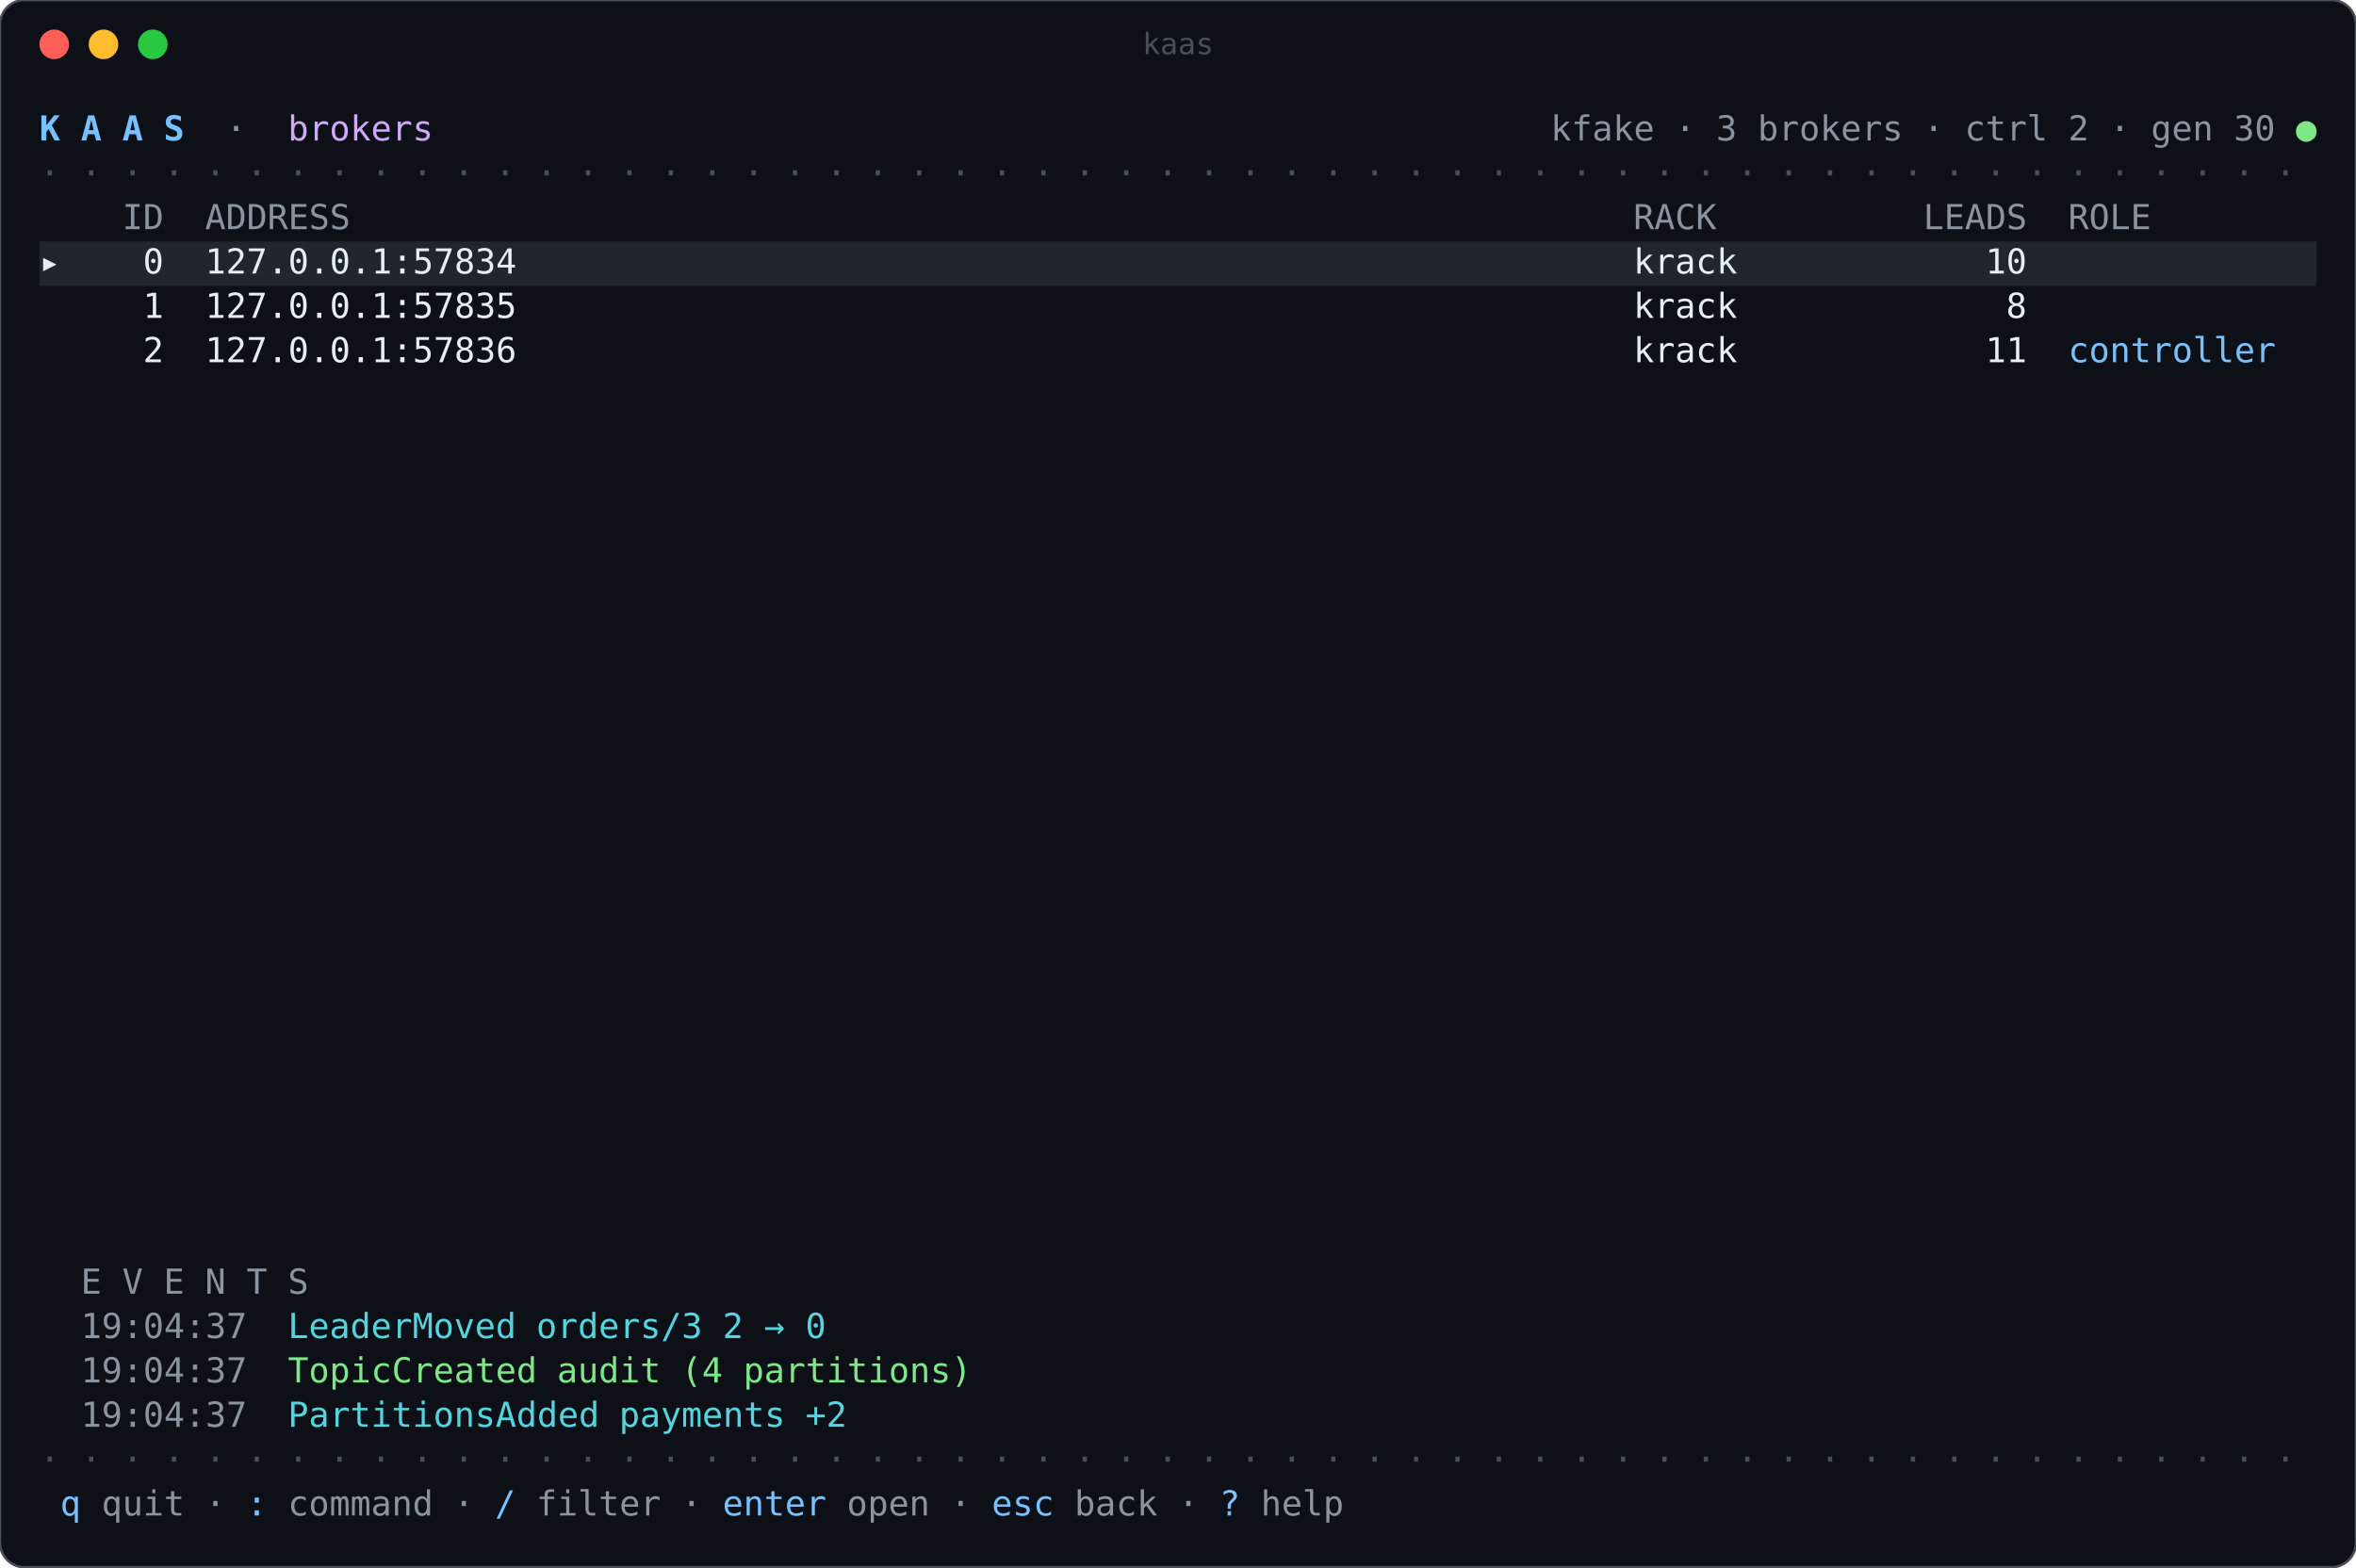
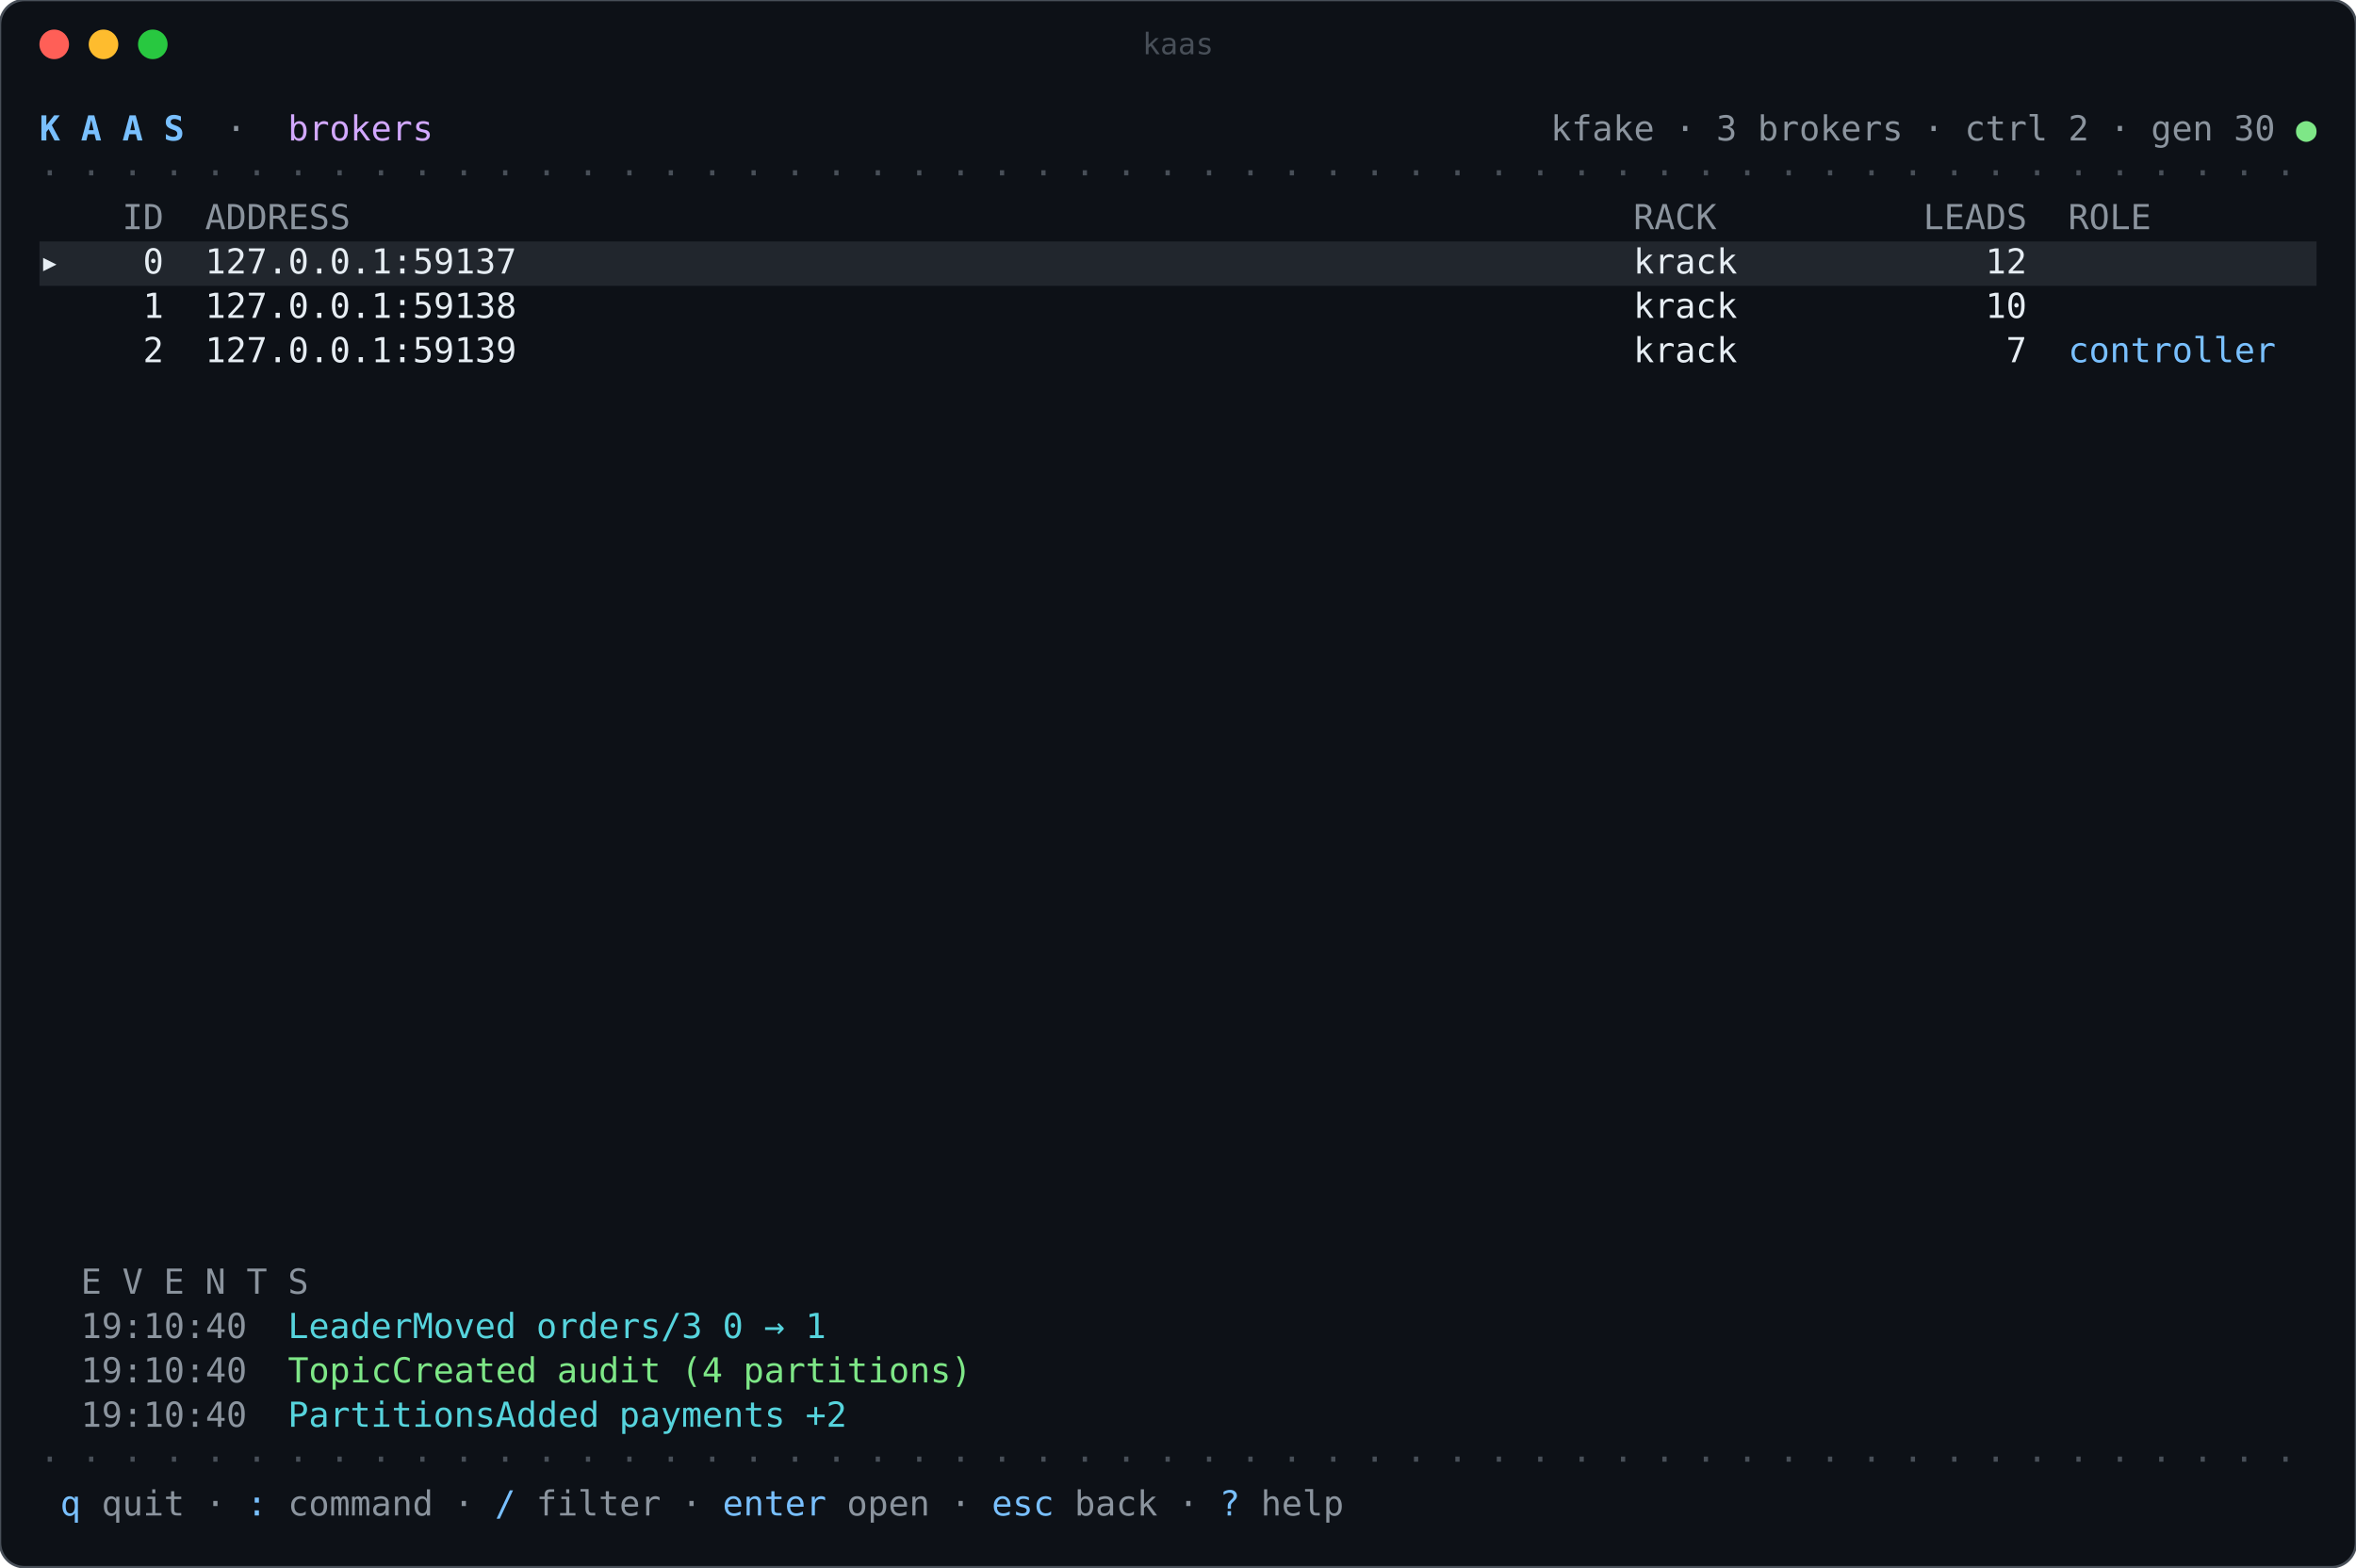
<svg xmlns="http://www.w3.org/2000/svg" width="956" height="636" viewBox="0 0 956 636" role="img" aria-label="kaas">
  <rect width="100%" height="100%" rx="10" fill="#0d1117" stroke="#484f58" />
  <circle cx="22" cy="18" r="6" fill="#ff5f57" />
  <circle cx="42" cy="18" r="6" fill="#febc2e" />
  <circle cx="62" cy="18" r="6" fill="#28c840" />
  <text x="478" y="22" fill="#484f58" font-family="ui-monospace,SFMono-Regular,Menlo,Consolas,monospace" font-size="12" text-anchor="middle">kaas</text>
  <g font-family="ui-monospace,SFMono-Regular,Menlo,Consolas,'DejaVu Sans Mono',monospace" font-size="14" xml:space="preserve">
    <text x="16.0" y="57.0" fill="#79c0ff" font-weight="bold" textLength="8.4" lengthAdjust="spacingAndGlyphs">K</text>
    <text x="32.8" y="57.0" fill="#79c0ff" font-weight="bold" textLength="8.4" lengthAdjust="spacingAndGlyphs">A</text>
    <text x="49.6" y="57.0" fill="#79c0ff" font-weight="bold" textLength="8.4" lengthAdjust="spacingAndGlyphs">A</text>
    <text x="66.4" y="57.0" fill="#79c0ff" font-weight="bold" textLength="8.4" lengthAdjust="spacingAndGlyphs">S</text>
    <text x="91.6" y="57.0" fill="#8b949e" textLength="8.4" lengthAdjust="spacingAndGlyphs">·</text>
    <text x="116.8" y="57.0" fill="#d2a8ff" textLength="58.8" lengthAdjust="spacingAndGlyphs">brokers</text>
    <text x="629.2" y="57.0" fill="#8b949e" textLength="42.0" lengthAdjust="spacingAndGlyphs">kfake</text>
    <text x="679.6" y="57.0" fill="#8b949e" textLength="8.4" lengthAdjust="spacingAndGlyphs">·</text>
    <text x="696.4" y="57.0" fill="#8b949e" textLength="8.4" lengthAdjust="spacingAndGlyphs">3</text>
    <text x="713.2" y="57.0" fill="#8b949e" textLength="58.8" lengthAdjust="spacingAndGlyphs">brokers</text>
    <text x="780.4" y="57.0" fill="#8b949e" textLength="8.4" lengthAdjust="spacingAndGlyphs">·</text>
    <text x="797.2" y="57.0" fill="#8b949e" textLength="33.6" lengthAdjust="spacingAndGlyphs">ctrl</text>
    <text x="839.2" y="57.0" fill="#8b949e" textLength="8.4" lengthAdjust="spacingAndGlyphs">2</text>
    <text x="856.0" y="57.0" fill="#8b949e" textLength="8.4" lengthAdjust="spacingAndGlyphs">·</text>
    <text x="872.8" y="57.0" fill="#8b949e" textLength="25.2" lengthAdjust="spacingAndGlyphs">gen</text>
    <text x="906.4" y="57.0" fill="#8b949e" textLength="16.8" lengthAdjust="spacingAndGlyphs">30</text>
    <text x="931.6" y="57.0" fill="#7ee787" textLength="8.4" lengthAdjust="spacingAndGlyphs">●</text>
    <text x="16.0" y="75.0" fill="#484f58" textLength="8.4" lengthAdjust="spacingAndGlyphs">·</text>
    <text x="32.8" y="75.0" fill="#484f58" textLength="8.4" lengthAdjust="spacingAndGlyphs">·</text>
    <text x="49.6" y="75.0" fill="#484f58" textLength="8.4" lengthAdjust="spacingAndGlyphs">·</text>
    <text x="66.4" y="75.0" fill="#484f58" textLength="8.4" lengthAdjust="spacingAndGlyphs">·</text>
    <text x="83.2" y="75.0" fill="#484f58" textLength="8.4" lengthAdjust="spacingAndGlyphs">·</text>
    <text x="100.0" y="75.0" fill="#484f58" textLength="8.4" lengthAdjust="spacingAndGlyphs">·</text>
    <text x="116.8" y="75.0" fill="#484f58" textLength="8.4" lengthAdjust="spacingAndGlyphs">·</text>
    <text x="133.6" y="75.0" fill="#484f58" textLength="8.4" lengthAdjust="spacingAndGlyphs">·</text>
    <text x="150.4" y="75.0" fill="#484f58" textLength="8.4" lengthAdjust="spacingAndGlyphs">·</text>
    <text x="167.2" y="75.0" fill="#484f58" textLength="8.4" lengthAdjust="spacingAndGlyphs">·</text>
    <text x="184.0" y="75.0" fill="#484f58" textLength="8.4" lengthAdjust="spacingAndGlyphs">·</text>
    <text x="200.8" y="75.0" fill="#484f58" textLength="8.4" lengthAdjust="spacingAndGlyphs">·</text>
    <text x="217.6" y="75.0" fill="#484f58" textLength="8.4" lengthAdjust="spacingAndGlyphs">·</text>
    <text x="234.4" y="75.0" fill="#484f58" textLength="8.4" lengthAdjust="spacingAndGlyphs">·</text>
    <text x="251.2" y="75.0" fill="#484f58" textLength="8.4" lengthAdjust="spacingAndGlyphs">·</text>
    <text x="268.0" y="75.0" fill="#484f58" textLength="8.4" lengthAdjust="spacingAndGlyphs">·</text>
    <text x="284.8" y="75.0" fill="#484f58" textLength="8.4" lengthAdjust="spacingAndGlyphs">·</text>
    <text x="301.6" y="75.0" fill="#484f58" textLength="8.4" lengthAdjust="spacingAndGlyphs">·</text>
    <text x="318.4" y="75.0" fill="#484f58" textLength="8.4" lengthAdjust="spacingAndGlyphs">·</text>
    <text x="335.2" y="75.0" fill="#484f58" textLength="8.4" lengthAdjust="spacingAndGlyphs">·</text>
    <text x="352.0" y="75.0" fill="#484f58" textLength="8.4" lengthAdjust="spacingAndGlyphs">·</text>
    <text x="368.8" y="75.0" fill="#484f58" textLength="8.4" lengthAdjust="spacingAndGlyphs">·</text>
    <text x="385.6" y="75.0" fill="#484f58" textLength="8.4" lengthAdjust="spacingAndGlyphs">·</text>
    <text x="402.4" y="75.0" fill="#484f58" textLength="8.4" lengthAdjust="spacingAndGlyphs">·</text>
    <text x="419.2" y="75.0" fill="#484f58" textLength="8.4" lengthAdjust="spacingAndGlyphs">·</text>
    <text x="436.0" y="75.0" fill="#484f58" textLength="8.4" lengthAdjust="spacingAndGlyphs">·</text>
    <text x="452.8" y="75.0" fill="#484f58" textLength="8.4" lengthAdjust="spacingAndGlyphs">·</text>
    <text x="469.6" y="75.0" fill="#484f58" textLength="8.4" lengthAdjust="spacingAndGlyphs">·</text>
    <text x="486.4" y="75.0" fill="#484f58" textLength="8.4" lengthAdjust="spacingAndGlyphs">·</text>
    <text x="503.2" y="75.0" fill="#484f58" textLength="8.4" lengthAdjust="spacingAndGlyphs">·</text>
    <text x="520.0" y="75.0" fill="#484f58" textLength="8.4" lengthAdjust="spacingAndGlyphs">·</text>
    <text x="536.8" y="75.0" fill="#484f58" textLength="8.4" lengthAdjust="spacingAndGlyphs">·</text>
    <text x="553.6" y="75.0" fill="#484f58" textLength="8.4" lengthAdjust="spacingAndGlyphs">·</text>
    <text x="570.4" y="75.0" fill="#484f58" textLength="8.4" lengthAdjust="spacingAndGlyphs">·</text>
    <text x="587.2" y="75.0" fill="#484f58" textLength="8.4" lengthAdjust="spacingAndGlyphs">·</text>
    <text x="604.0" y="75.0" fill="#484f58" textLength="8.4" lengthAdjust="spacingAndGlyphs">·</text>
    <text x="620.8" y="75.0" fill="#484f58" textLength="8.4" lengthAdjust="spacingAndGlyphs">·</text>
    <text x="637.6" y="75.0" fill="#484f58" textLength="8.4" lengthAdjust="spacingAndGlyphs">·</text>
    <text x="654.4" y="75.0" fill="#484f58" textLength="8.4" lengthAdjust="spacingAndGlyphs">·</text>
    <text x="671.2" y="75.0" fill="#484f58" textLength="8.4" lengthAdjust="spacingAndGlyphs">·</text>
    <text x="688.0" y="75.0" fill="#484f58" textLength="8.4" lengthAdjust="spacingAndGlyphs">·</text>
    <text x="704.8" y="75.0" fill="#484f58" textLength="8.4" lengthAdjust="spacingAndGlyphs">·</text>
    <text x="721.6" y="75.0" fill="#484f58" textLength="8.4" lengthAdjust="spacingAndGlyphs">·</text>
    <text x="738.4" y="75.0" fill="#484f58" textLength="8.4" lengthAdjust="spacingAndGlyphs">·</text>
    <text x="755.2" y="75.0" fill="#484f58" textLength="8.4" lengthAdjust="spacingAndGlyphs">·</text>
    <text x="772.0" y="75.0" fill="#484f58" textLength="8.4" lengthAdjust="spacingAndGlyphs">·</text>
    <text x="788.8" y="75.0" fill="#484f58" textLength="8.4" lengthAdjust="spacingAndGlyphs">·</text>
    <text x="805.6" y="75.0" fill="#484f58" textLength="8.4" lengthAdjust="spacingAndGlyphs">·</text>
    <text x="822.4" y="75.0" fill="#484f58" textLength="8.4" lengthAdjust="spacingAndGlyphs">·</text>
    <text x="839.2" y="75.0" fill="#484f58" textLength="8.4" lengthAdjust="spacingAndGlyphs">·</text>
    <text x="856.0" y="75.0" fill="#484f58" textLength="8.4" lengthAdjust="spacingAndGlyphs">·</text>
    <text x="872.8" y="75.0" fill="#484f58" textLength="8.4" lengthAdjust="spacingAndGlyphs">·</text>
    <text x="889.6" y="75.0" fill="#484f58" textLength="8.4" lengthAdjust="spacingAndGlyphs">·</text>
    <text x="906.4" y="75.0" fill="#484f58" textLength="8.4" lengthAdjust="spacingAndGlyphs">·</text>
    <text x="923.2" y="75.0" fill="#484f58" textLength="8.4" lengthAdjust="spacingAndGlyphs">·</text>
    <text x="49.6" y="93.0" fill="#8b949e" textLength="16.8" lengthAdjust="spacingAndGlyphs">ID</text>
    <text x="83.2" y="93.0" fill="#8b949e" textLength="58.8" lengthAdjust="spacingAndGlyphs">ADDRESS</text>
    <text x="662.8" y="93.0" fill="#8b949e" textLength="33.6" lengthAdjust="spacingAndGlyphs">RACK</text>
    <text x="780.4" y="93.0" fill="#8b949e" textLength="42.0" lengthAdjust="spacingAndGlyphs">LEADS</text>
    <text x="839.2" y="93.0" fill="#8b949e" textLength="33.6" lengthAdjust="spacingAndGlyphs">ROLE</text>
    <rect x="16.0" y="98.0" width="924.0" height="18" fill="#21262d" />
    <text x="16.0" y="111.0" fill="#e6edf3" textLength="8.4" lengthAdjust="spacingAndGlyphs">▸</text>
    <text x="58.0" y="111.0" fill="#e6edf3" textLength="8.4" lengthAdjust="spacingAndGlyphs">0</text>
-     <text x="83.2" y="111.0" fill="#e6edf3" textLength="126.0" lengthAdjust="spacingAndGlyphs">127.0.0.1:57834</text>
+     <text x="83.2" y="111.0" fill="#e6edf3" textLength="126.0" lengthAdjust="spacingAndGlyphs">127.0.0.1:59137</text>
    <text x="662.8" y="111.0" fill="#e6edf3" textLength="42.0" lengthAdjust="spacingAndGlyphs">krack</text>
-     <text x="805.6" y="111.0" fill="#e6edf3" textLength="16.8" lengthAdjust="spacingAndGlyphs">10</text>
+     <text x="805.6" y="111.0" fill="#e6edf3" textLength="16.8" lengthAdjust="spacingAndGlyphs">12</text>
    <text x="58.0" y="129.0" fill="#e6edf3" textLength="8.4" lengthAdjust="spacingAndGlyphs">1</text>
-     <text x="83.2" y="129.0" fill="#e6edf3" textLength="126.0" lengthAdjust="spacingAndGlyphs">127.0.0.1:57835</text>
+     <text x="83.2" y="129.0" fill="#e6edf3" textLength="126.0" lengthAdjust="spacingAndGlyphs">127.0.0.1:59138</text>
    <text x="662.8" y="129.0" fill="#e6edf3" textLength="42.0" lengthAdjust="spacingAndGlyphs">krack</text>
-     <text x="814.0" y="129.0" fill="#e6edf3" textLength="8.4" lengthAdjust="spacingAndGlyphs">8</text>
+     <text x="805.6" y="129.0" fill="#e6edf3" textLength="16.8" lengthAdjust="spacingAndGlyphs">10</text>
    <text x="58.0" y="147.0" fill="#e6edf3" textLength="8.4" lengthAdjust="spacingAndGlyphs">2</text>
-     <text x="83.2" y="147.0" fill="#e6edf3" textLength="126.0" lengthAdjust="spacingAndGlyphs">127.0.0.1:57836</text>
+     <text x="83.2" y="147.0" fill="#e6edf3" textLength="126.0" lengthAdjust="spacingAndGlyphs">127.0.0.1:59139</text>
    <text x="662.8" y="147.0" fill="#e6edf3" textLength="42.0" lengthAdjust="spacingAndGlyphs">krack</text>
-     <text x="805.6" y="147.0" fill="#e6edf3" textLength="16.8" lengthAdjust="spacingAndGlyphs">11</text>
+     <text x="814.0" y="147.0" fill="#e6edf3" textLength="8.4" lengthAdjust="spacingAndGlyphs">7</text>
    <text x="839.2" y="147.0" fill="#79c0ff" textLength="84.0" lengthAdjust="spacingAndGlyphs">controller</text>
    <text x="32.8" y="525.0" fill="#8b949e" textLength="8.4" lengthAdjust="spacingAndGlyphs">E</text>
    <text x="49.6" y="525.0" fill="#8b949e" textLength="8.4" lengthAdjust="spacingAndGlyphs">V</text>
    <text x="66.4" y="525.0" fill="#8b949e" textLength="8.4" lengthAdjust="spacingAndGlyphs">E</text>
    <text x="83.2" y="525.0" fill="#8b949e" textLength="8.4" lengthAdjust="spacingAndGlyphs">N</text>
    <text x="100.0" y="525.0" fill="#8b949e" textLength="8.4" lengthAdjust="spacingAndGlyphs">T</text>
    <text x="116.8" y="525.0" fill="#8b949e" textLength="8.4" lengthAdjust="spacingAndGlyphs">S</text>
-     <text x="32.8" y="543.0" fill="#8b949e" textLength="67.2" lengthAdjust="spacingAndGlyphs">19:04:37</text>
+     <text x="32.8" y="543.0" fill="#8b949e" textLength="67.2" lengthAdjust="spacingAndGlyphs">19:10:40</text>
    <text x="116.8" y="543.0" fill="#56d4dd" textLength="92.4" lengthAdjust="spacingAndGlyphs">LeaderMoved</text>
    <text x="217.6" y="543.0" fill="#56d4dd" textLength="67.2" lengthAdjust="spacingAndGlyphs">orders/3</text>
-     <text x="293.2" y="543.0" fill="#56d4dd" textLength="8.4" lengthAdjust="spacingAndGlyphs">2</text>
+     <text x="293.2" y="543.0" fill="#56d4dd" textLength="8.4" lengthAdjust="spacingAndGlyphs">0</text>
    <text x="310.0" y="543.0" fill="#56d4dd" textLength="8.4" lengthAdjust="spacingAndGlyphs">→</text>
-     <text x="326.8" y="543.0" fill="#56d4dd" textLength="8.4" lengthAdjust="spacingAndGlyphs">0</text>
-     <text x="32.8" y="561.0" fill="#8b949e" textLength="67.2" lengthAdjust="spacingAndGlyphs">19:04:37</text>
+     <text x="326.8" y="543.0" fill="#56d4dd" textLength="8.4" lengthAdjust="spacingAndGlyphs">1</text>
+     <text x="32.8" y="561.0" fill="#8b949e" textLength="67.2" lengthAdjust="spacingAndGlyphs">19:10:40</text>
    <text x="116.8" y="561.0" fill="#7ee787" textLength="100.8" lengthAdjust="spacingAndGlyphs">TopicCreated</text>
    <text x="226.0" y="561.0" fill="#7ee787" textLength="42.0" lengthAdjust="spacingAndGlyphs">audit</text>
    <text x="276.4" y="561.0" fill="#7ee787" textLength="16.8" lengthAdjust="spacingAndGlyphs">(4</text>
    <text x="301.6" y="561.0" fill="#7ee787" textLength="92.4" lengthAdjust="spacingAndGlyphs">partitions)</text>
-     <text x="32.8" y="579.0" fill="#8b949e" textLength="67.2" lengthAdjust="spacingAndGlyphs">19:04:37</text>
+     <text x="32.8" y="579.0" fill="#8b949e" textLength="67.2" lengthAdjust="spacingAndGlyphs">19:10:40</text>
    <text x="116.8" y="579.0" fill="#56d4dd" textLength="126.0" lengthAdjust="spacingAndGlyphs">PartitionsAdded</text>
    <text x="251.2" y="579.0" fill="#56d4dd" textLength="67.2" lengthAdjust="spacingAndGlyphs">payments</text>
    <text x="326.8" y="579.0" fill="#56d4dd" textLength="16.8" lengthAdjust="spacingAndGlyphs">+2</text>
    <text x="16.0" y="597.0" fill="#484f58" textLength="8.4" lengthAdjust="spacingAndGlyphs">·</text>
    <text x="32.8" y="597.0" fill="#484f58" textLength="8.4" lengthAdjust="spacingAndGlyphs">·</text>
    <text x="49.6" y="597.0" fill="#484f58" textLength="8.4" lengthAdjust="spacingAndGlyphs">·</text>
    <text x="66.4" y="597.0" fill="#484f58" textLength="8.4" lengthAdjust="spacingAndGlyphs">·</text>
    <text x="83.2" y="597.0" fill="#484f58" textLength="8.4" lengthAdjust="spacingAndGlyphs">·</text>
    <text x="100.0" y="597.0" fill="#484f58" textLength="8.4" lengthAdjust="spacingAndGlyphs">·</text>
    <text x="116.8" y="597.0" fill="#484f58" textLength="8.4" lengthAdjust="spacingAndGlyphs">·</text>
    <text x="133.6" y="597.0" fill="#484f58" textLength="8.4" lengthAdjust="spacingAndGlyphs">·</text>
    <text x="150.4" y="597.0" fill="#484f58" textLength="8.4" lengthAdjust="spacingAndGlyphs">·</text>
    <text x="167.2" y="597.0" fill="#484f58" textLength="8.4" lengthAdjust="spacingAndGlyphs">·</text>
    <text x="184.0" y="597.0" fill="#484f58" textLength="8.4" lengthAdjust="spacingAndGlyphs">·</text>
    <text x="200.8" y="597.0" fill="#484f58" textLength="8.4" lengthAdjust="spacingAndGlyphs">·</text>
    <text x="217.6" y="597.0" fill="#484f58" textLength="8.4" lengthAdjust="spacingAndGlyphs">·</text>
    <text x="234.4" y="597.0" fill="#484f58" textLength="8.4" lengthAdjust="spacingAndGlyphs">·</text>
    <text x="251.2" y="597.0" fill="#484f58" textLength="8.4" lengthAdjust="spacingAndGlyphs">·</text>
    <text x="268.0" y="597.0" fill="#484f58" textLength="8.4" lengthAdjust="spacingAndGlyphs">·</text>
    <text x="284.8" y="597.0" fill="#484f58" textLength="8.4" lengthAdjust="spacingAndGlyphs">·</text>
    <text x="301.6" y="597.0" fill="#484f58" textLength="8.4" lengthAdjust="spacingAndGlyphs">·</text>
    <text x="318.4" y="597.0" fill="#484f58" textLength="8.4" lengthAdjust="spacingAndGlyphs">·</text>
    <text x="335.2" y="597.0" fill="#484f58" textLength="8.4" lengthAdjust="spacingAndGlyphs">·</text>
    <text x="352.0" y="597.0" fill="#484f58" textLength="8.4" lengthAdjust="spacingAndGlyphs">·</text>
    <text x="368.8" y="597.0" fill="#484f58" textLength="8.4" lengthAdjust="spacingAndGlyphs">·</text>
    <text x="385.6" y="597.0" fill="#484f58" textLength="8.4" lengthAdjust="spacingAndGlyphs">·</text>
    <text x="402.4" y="597.0" fill="#484f58" textLength="8.4" lengthAdjust="spacingAndGlyphs">·</text>
    <text x="419.2" y="597.0" fill="#484f58" textLength="8.4" lengthAdjust="spacingAndGlyphs">·</text>
    <text x="436.0" y="597.0" fill="#484f58" textLength="8.4" lengthAdjust="spacingAndGlyphs">·</text>
    <text x="452.8" y="597.0" fill="#484f58" textLength="8.4" lengthAdjust="spacingAndGlyphs">·</text>
    <text x="469.6" y="597.0" fill="#484f58" textLength="8.4" lengthAdjust="spacingAndGlyphs">·</text>
    <text x="486.4" y="597.0" fill="#484f58" textLength="8.4" lengthAdjust="spacingAndGlyphs">·</text>
    <text x="503.2" y="597.0" fill="#484f58" textLength="8.4" lengthAdjust="spacingAndGlyphs">·</text>
    <text x="520.0" y="597.0" fill="#484f58" textLength="8.4" lengthAdjust="spacingAndGlyphs">·</text>
    <text x="536.8" y="597.0" fill="#484f58" textLength="8.4" lengthAdjust="spacingAndGlyphs">·</text>
    <text x="553.6" y="597.0" fill="#484f58" textLength="8.4" lengthAdjust="spacingAndGlyphs">·</text>
    <text x="570.4" y="597.0" fill="#484f58" textLength="8.4" lengthAdjust="spacingAndGlyphs">·</text>
    <text x="587.2" y="597.0" fill="#484f58" textLength="8.4" lengthAdjust="spacingAndGlyphs">·</text>
    <text x="604.0" y="597.0" fill="#484f58" textLength="8.4" lengthAdjust="spacingAndGlyphs">·</text>
    <text x="620.8" y="597.0" fill="#484f58" textLength="8.4" lengthAdjust="spacingAndGlyphs">·</text>
    <text x="637.6" y="597.0" fill="#484f58" textLength="8.4" lengthAdjust="spacingAndGlyphs">·</text>
    <text x="654.4" y="597.0" fill="#484f58" textLength="8.4" lengthAdjust="spacingAndGlyphs">·</text>
    <text x="671.2" y="597.0" fill="#484f58" textLength="8.4" lengthAdjust="spacingAndGlyphs">·</text>
    <text x="688.0" y="597.0" fill="#484f58" textLength="8.4" lengthAdjust="spacingAndGlyphs">·</text>
    <text x="704.8" y="597.0" fill="#484f58" textLength="8.4" lengthAdjust="spacingAndGlyphs">·</text>
    <text x="721.6" y="597.0" fill="#484f58" textLength="8.4" lengthAdjust="spacingAndGlyphs">·</text>
    <text x="738.4" y="597.0" fill="#484f58" textLength="8.4" lengthAdjust="spacingAndGlyphs">·</text>
    <text x="755.2" y="597.0" fill="#484f58" textLength="8.4" lengthAdjust="spacingAndGlyphs">·</text>
    <text x="772.0" y="597.0" fill="#484f58" textLength="8.4" lengthAdjust="spacingAndGlyphs">·</text>
    <text x="788.8" y="597.0" fill="#484f58" textLength="8.4" lengthAdjust="spacingAndGlyphs">·</text>
    <text x="805.6" y="597.0" fill="#484f58" textLength="8.4" lengthAdjust="spacingAndGlyphs">·</text>
    <text x="822.4" y="597.0" fill="#484f58" textLength="8.4" lengthAdjust="spacingAndGlyphs">·</text>
    <text x="839.2" y="597.0" fill="#484f58" textLength="8.4" lengthAdjust="spacingAndGlyphs">·</text>
    <text x="856.0" y="597.0" fill="#484f58" textLength="8.4" lengthAdjust="spacingAndGlyphs">·</text>
    <text x="872.8" y="597.0" fill="#484f58" textLength="8.4" lengthAdjust="spacingAndGlyphs">·</text>
    <text x="889.6" y="597.0" fill="#484f58" textLength="8.4" lengthAdjust="spacingAndGlyphs">·</text>
    <text x="906.4" y="597.0" fill="#484f58" textLength="8.4" lengthAdjust="spacingAndGlyphs">·</text>
    <text x="923.2" y="597.0" fill="#484f58" textLength="8.4" lengthAdjust="spacingAndGlyphs">·</text>
    <text x="24.4" y="615.0" fill="#79c0ff" textLength="8.4" lengthAdjust="spacingAndGlyphs">q</text>
    <text x="41.2" y="615.0" fill="#8b949e" textLength="33.6" lengthAdjust="spacingAndGlyphs">quit</text>
    <text x="83.2" y="615.0" fill="#8b949e" textLength="8.4" lengthAdjust="spacingAndGlyphs">·</text>
    <text x="100.0" y="615.0" fill="#79c0ff" textLength="8.4" lengthAdjust="spacingAndGlyphs">:</text>
    <text x="116.8" y="615.0" fill="#8b949e" textLength="58.8" lengthAdjust="spacingAndGlyphs">command</text>
    <text x="184.0" y="615.0" fill="#8b949e" textLength="8.4" lengthAdjust="spacingAndGlyphs">·</text>
    <text x="200.8" y="615.0" fill="#79c0ff" textLength="8.4" lengthAdjust="spacingAndGlyphs">/</text>
    <text x="217.6" y="615.0" fill="#8b949e" textLength="50.4" lengthAdjust="spacingAndGlyphs">filter</text>
    <text x="276.4" y="615.0" fill="#8b949e" textLength="8.4" lengthAdjust="spacingAndGlyphs">·</text>
    <text x="293.2" y="615.0" fill="#79c0ff" textLength="42.0" lengthAdjust="spacingAndGlyphs">enter</text>
    <text x="343.6" y="615.0" fill="#8b949e" textLength="33.6" lengthAdjust="spacingAndGlyphs">open</text>
    <text x="385.6" y="615.0" fill="#8b949e" textLength="8.4" lengthAdjust="spacingAndGlyphs">·</text>
    <text x="402.4" y="615.0" fill="#79c0ff" textLength="25.2" lengthAdjust="spacingAndGlyphs">esc</text>
    <text x="436.0" y="615.0" fill="#8b949e" textLength="33.6" lengthAdjust="spacingAndGlyphs">back</text>
    <text x="478.0" y="615.0" fill="#8b949e" textLength="8.4" lengthAdjust="spacingAndGlyphs">·</text>
    <text x="494.8" y="615.0" fill="#79c0ff" textLength="8.4" lengthAdjust="spacingAndGlyphs">?</text>
    <text x="511.6" y="615.0" fill="#8b949e" textLength="33.6" lengthAdjust="spacingAndGlyphs">help</text>
  </g>
</svg>
